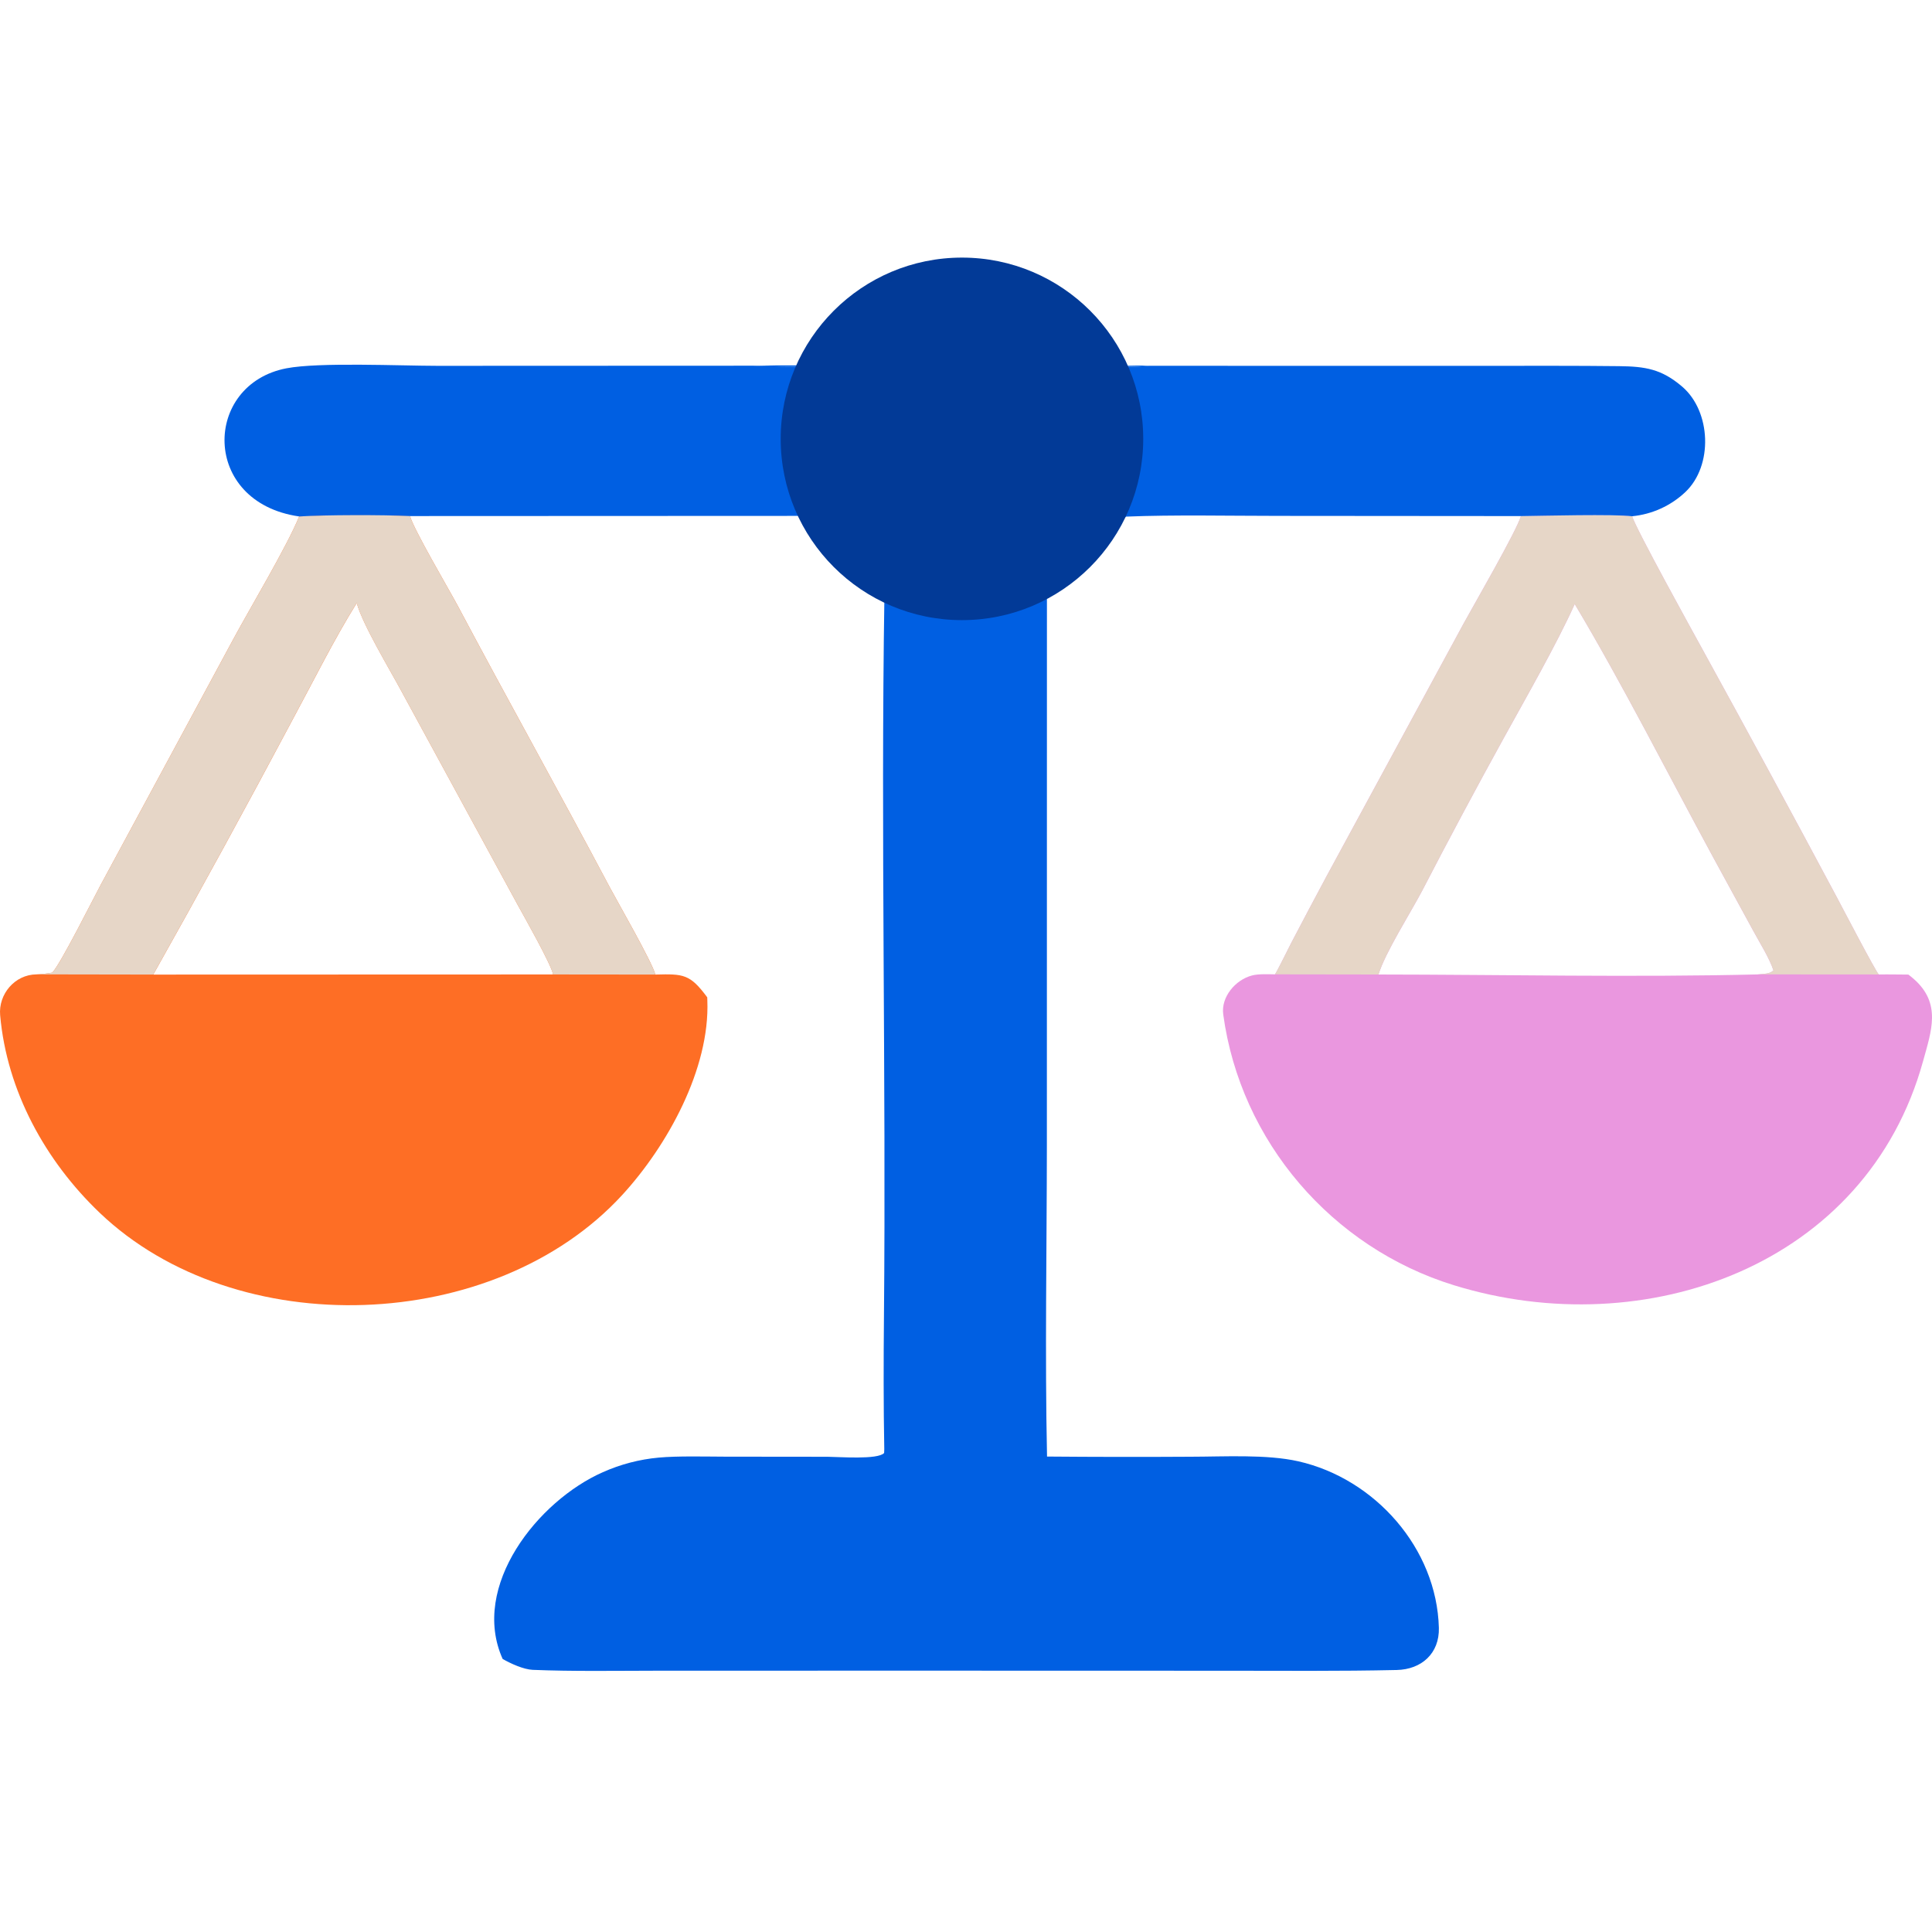
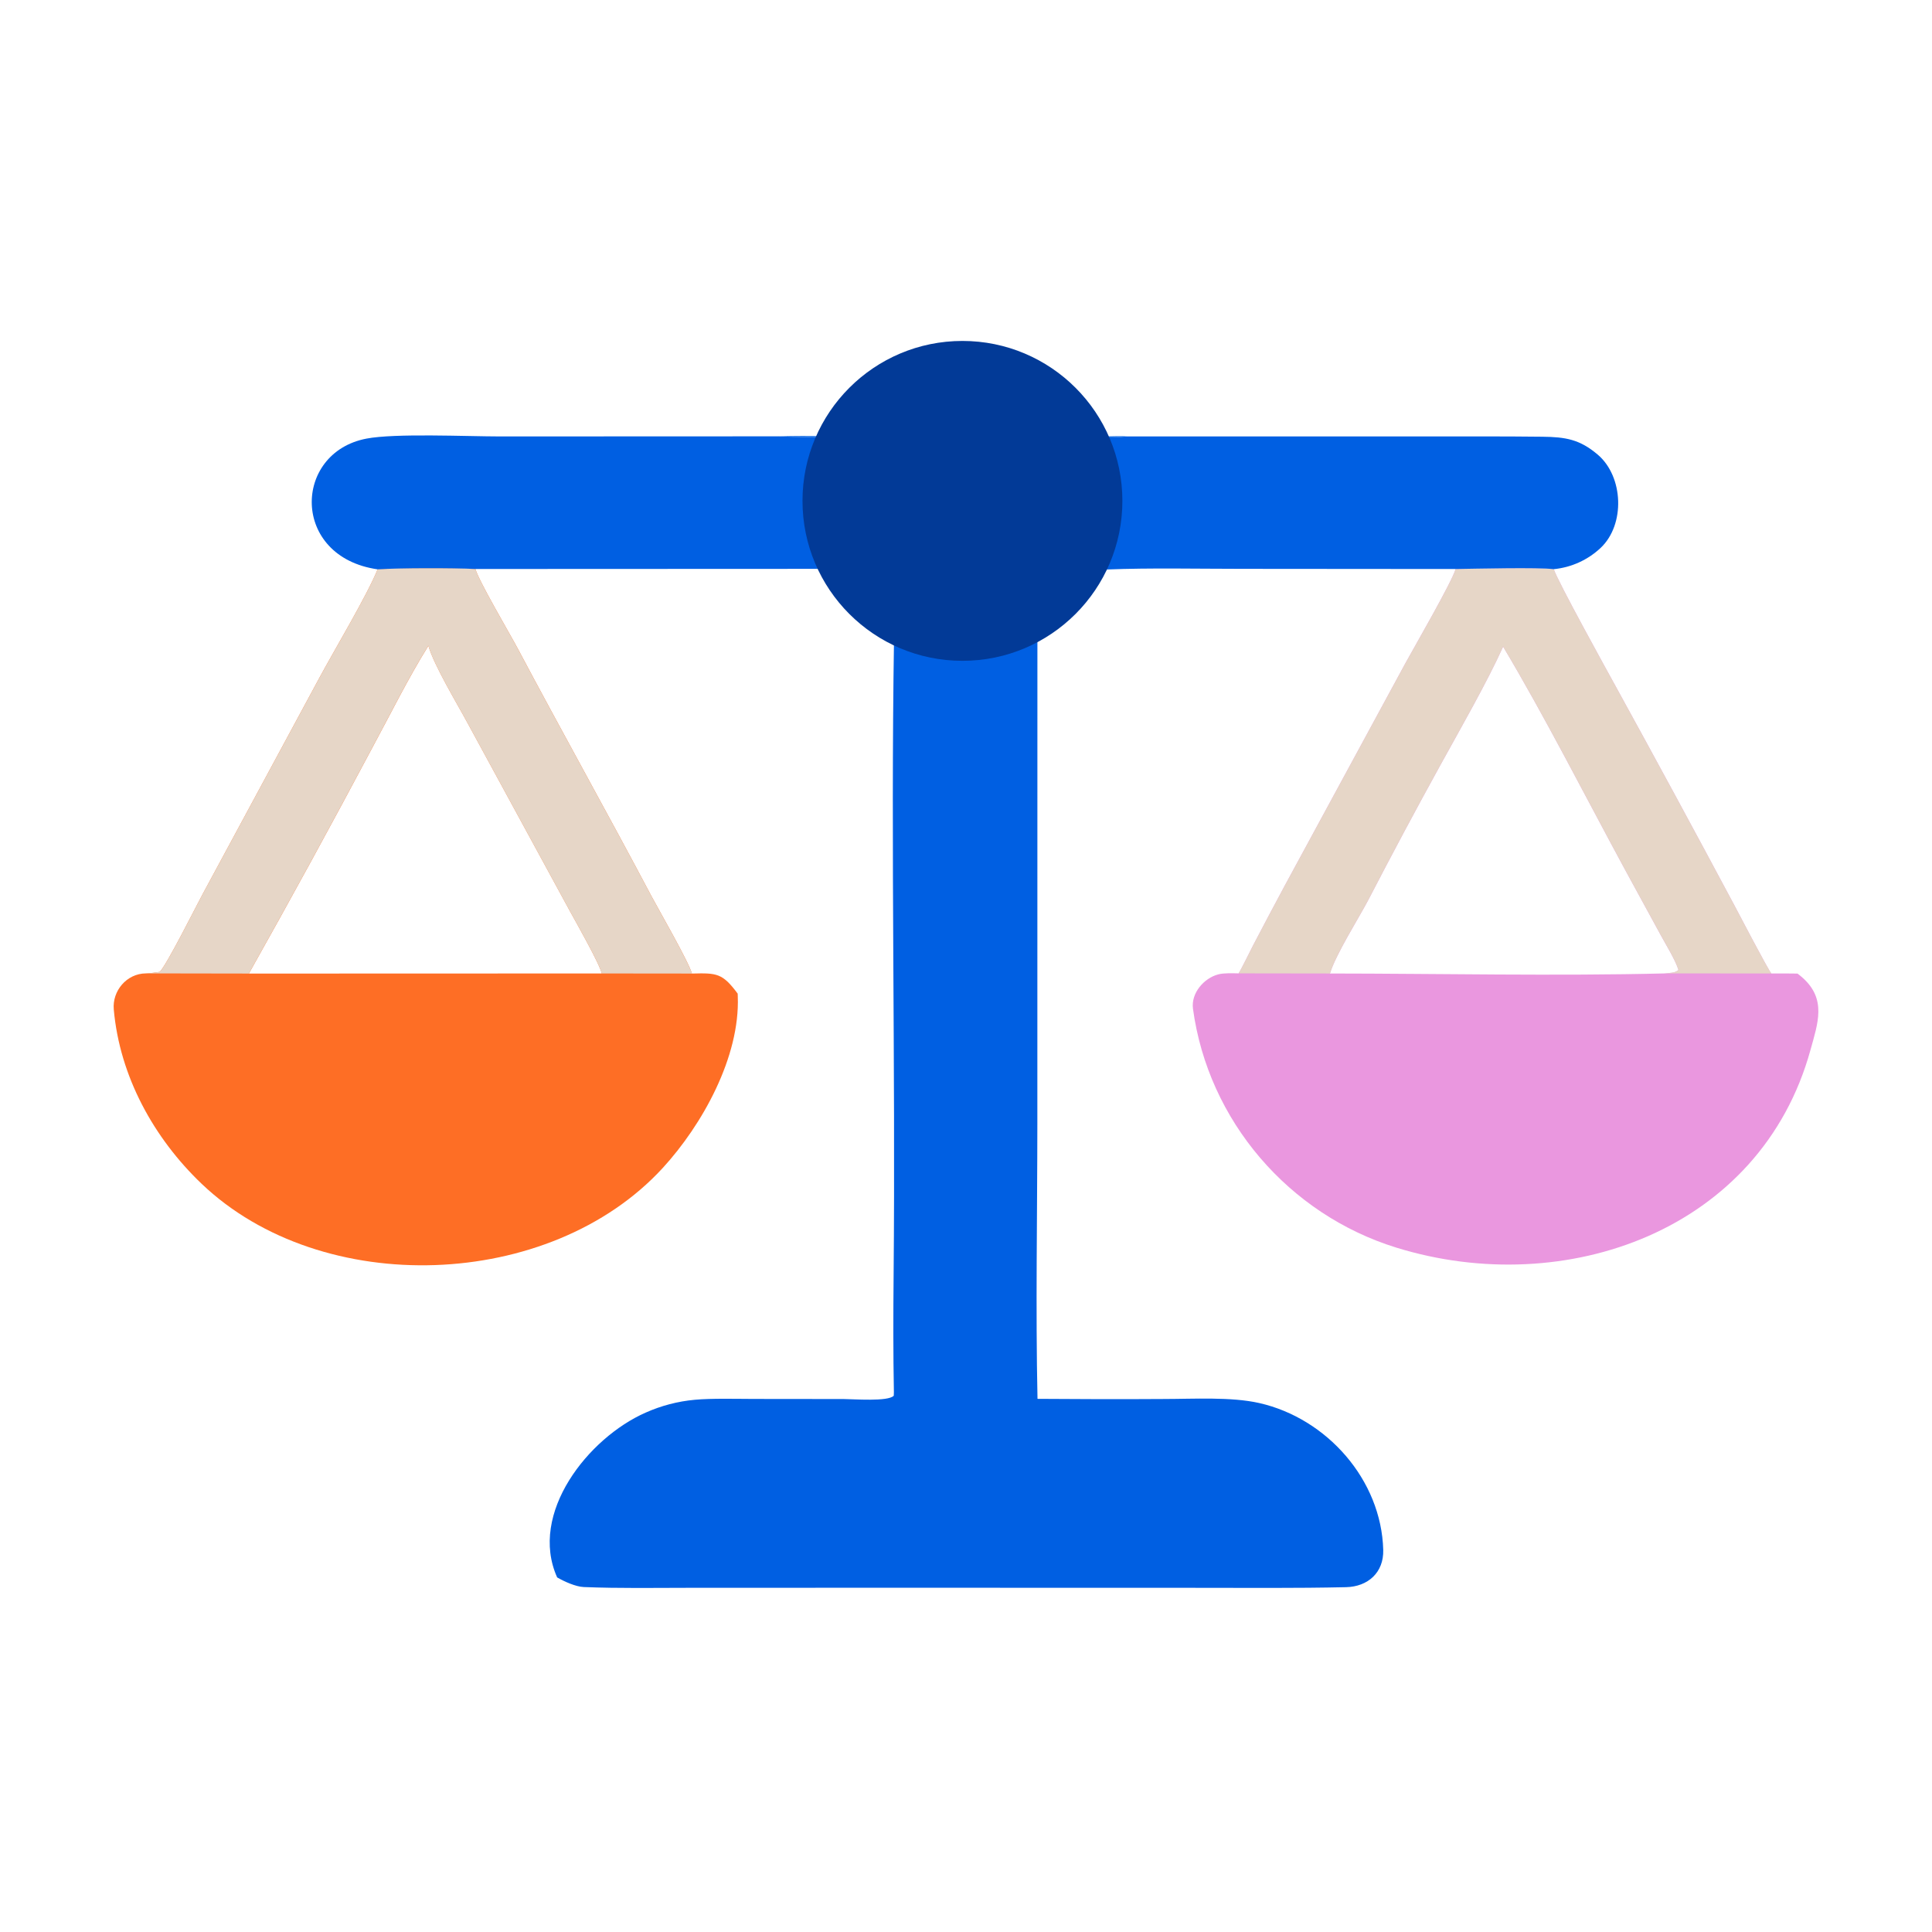
- <svg xmlns="http://www.w3.org/2000/svg" width="90" height="90" viewBox="0 0 90 90" fill="none">
+ <svg xmlns="http://www.w3.org/2000/svg" width="90" height="90" viewBox="-6 -6 102 102" fill="none">
  <path d="M37.612 17.027C39.694 12.811 44.494 11.126 48.726 13.24C50.171 13.962 51.734 15.517 52.296 17.043C52.591 17.04 53.244 17.015 53.51 17.041C53.07 17.078 52.786 17.091 52.345 17.085C53.081 18.97 53.459 20.621 52.79 22.632C52.696 22.915 52.452 23.611 52.347 23.936C52.383 23.979 52.419 24.023 52.455 24.066C51.965 24.3 51.613 25.368 51.157 25.837C50.435 26.58 49.637 27.185 48.77 27.735L48.767 53.375C48.765 58.109 48.673 63.144 48.775 67.852C51.006 67.871 53.237 67.874 55.468 67.86C57.026 67.858 59.005 67.74 60.48 68.073C64.052 68.882 66.931 72.129 67.028 75.832C67.058 77.021 66.222 77.769 65.065 77.795C62.411 77.855 59.751 77.829 57.096 77.829L41.889 77.825L30.507 77.828C28.643 77.83 26.683 77.864 24.818 77.788C24.392 77.77 23.787 77.495 23.415 77.28C21.896 73.892 25.059 69.91 28.087 68.579C28.909 68.212 29.786 67.983 30.682 67.901C31.559 67.819 32.884 67.855 33.787 67.857L38.547 67.862C39.049 67.864 40.898 68.01 41.186 67.686L41.193 67.504C41.155 65.466 41.159 63.385 41.178 61.347C41.282 50.153 41.024 38.907 41.2 27.719C39.686 26.945 38.39 25.569 37.663 24.032C36.595 21.273 36.513 19.837 37.635 17.076C36.793 17.082 35.952 17.069 35.111 17.037C35.944 17.017 36.779 17.015 37.612 17.027Z" fill="#005FE2" />
  <g data-part="beam">
    <g data-part="pan-left">
      <path d="M13.937 24.057C15.14 23.982 17.862 23.98 19.1 24.041C19.268 24.663 20.931 27.485 21.323 28.221C23.647 32.596 26.076 36.94 28.395 41.317C28.727 41.943 30.379 44.817 30.529 45.399C31.844 45.364 32.142 45.374 32.946 46.459C32.948 46.508 32.95 46.557 32.951 46.606C33.074 49.791 31.087 53.378 28.984 55.669C23.033 62.146 11.005 62.573 4.641 56.494C2.117 54.083 0.32 50.826 0.007 47.295C-0.08 46.315 0.685 45.4 1.699 45.39C1.98 45.377 2.159 45.354 2.437 45.31C2.833 44.889 4.336 41.88 4.69 41.224L10.849 29.812C11.653 28.316 13.369 25.458 13.937 24.057ZM16.618 28.092C15.581 29.744 14.572 31.782 13.63 33.522C11.513 37.506 9.349 41.466 7.139 45.4L25.766 45.394C25.691 44.942 24.405 42.675 24.119 42.155L18.731 32.253C18.164 31.195 16.902 29.113 16.618 28.092Z" fill="#FE6E25" />
      <path d="M13.937 24.057C15.139 23.982 17.862 23.98 19.1 24.041C19.268 24.663 20.931 27.485 21.322 28.221C23.647 32.596 26.076 36.94 28.395 41.317C28.726 41.943 30.379 44.817 30.528 45.399L25.766 45.394L7.139 45.399L25.764 45.394C25.689 44.942 24.403 42.675 24.117 42.155L18.729 32.253C18.162 31.195 16.899 29.112 16.616 28.091C15.579 29.744 14.569 31.781 13.628 33.522C11.511 37.506 9.348 41.466 7.138 45.399L1.699 45.39C1.979 45.377 2.159 45.354 2.437 45.31C2.833 44.889 4.335 41.88 4.689 41.224L10.849 29.813C11.652 28.317 13.369 25.458 13.937 24.057Z" fill="#E6D6C7" />
    </g>
    <g data-part="pan-right">
      <path d="M70.851 24.04C71.89 24.026 75.194 23.943 76.032 24.049C76.185 24.6 78.923 29.551 79.283 30.206C81.399 34.052 83.49 37.91 85.558 41.782C85.751 42.143 87.398 45.304 87.522 45.395C87.973 45.387 88.447 45.398 88.9 45.4C88.989 45.467 89.075 45.538 89.159 45.611C90.446 46.751 89.973 48.02 89.583 49.436C86.953 58.967 76.65 62.623 67.731 59.872C62.046 58.118 57.788 53.174 56.983 47.257C56.872 46.438 57.556 45.642 58.32 45.442C58.626 45.362 59.071 45.384 59.393 45.389C59.483 45.271 60.054 44.112 60.156 43.915C60.701 42.872 61.252 41.833 61.808 40.797L68.2 29.013C68.645 28.199 70.65 24.735 70.851 24.04ZM73.357 28.139C72.505 30.029 71.086 32.5 70.061 34.362C68.757 36.727 67.484 39.109 66.242 41.508C65.706 42.525 64.523 44.385 64.215 45.396C69.932 45.401 76.209 45.533 81.875 45.392C82.186 45.356 82.412 45.385 82.615 45.208C82.441 44.656 81.957 43.886 81.67 43.353L79.785 39.897C77.778 36.195 75.498 31.715 73.357 28.139Z" fill="#EA97DF" />
      <path d="M70.851 24.04C71.891 24.026 75.194 23.943 76.033 24.049C76.186 24.601 78.924 29.551 79.284 30.206C81.399 34.052 83.49 37.91 85.558 41.782C85.752 42.143 87.399 45.304 87.522 45.395L81.875 45.391C82.186 45.355 82.412 45.385 82.615 45.208C82.441 44.656 81.957 43.885 81.67 43.352L79.785 39.896C77.777 36.194 75.497 31.715 73.356 28.139C72.504 30.029 71.086 32.5 70.06 34.362C68.757 36.727 67.484 39.108 66.242 41.507C65.739 42.46 64.668 44.156 64.282 45.197L64.215 45.396L59.393 45.389C59.483 45.27 60.054 44.112 60.156 43.915C60.701 42.872 61.253 41.833 61.808 40.797L68.2 29.013C68.646 28.199 70.651 24.735 70.851 24.04Z" fill="#E6D6C7" />
    </g>
    <path d="M35.109 17.036C35.95 17.069 36.791 17.082 37.633 17.075C36.511 19.837 36.593 21.273 37.661 24.032L19.099 24.04C17.861 23.979 15.138 23.982 13.935 24.058C9.35 23.399 9.454 17.903 13.344 17.157C14.862 16.866 18.637 17.041 20.387 17.042L35.109 17.036Z" fill="#005FE2" />
    <path d="M53.506 17.041L69.304 17.042C71.346 17.042 73.384 17.033 75.429 17.057C76.647 17.071 77.403 17.191 78.36 18.009C79.712 19.164 79.812 21.691 78.509 22.923C77.831 23.563 76.959 23.959 76.03 24.049C75.192 23.943 71.888 24.027 70.849 24.041L59.559 24.032C57.28 24.032 54.695 23.975 52.451 24.066C52.415 24.023 52.379 23.979 52.343 23.936C52.449 23.611 52.692 22.915 52.787 22.632C53.455 20.621 53.078 18.97 52.342 17.085C52.782 17.091 53.066 17.079 53.506 17.041Z" fill="#005FE2" />
  </g>
  <circle cx="44.812" cy="20.444" r="8.444" fill="#023A97" />
</svg>
